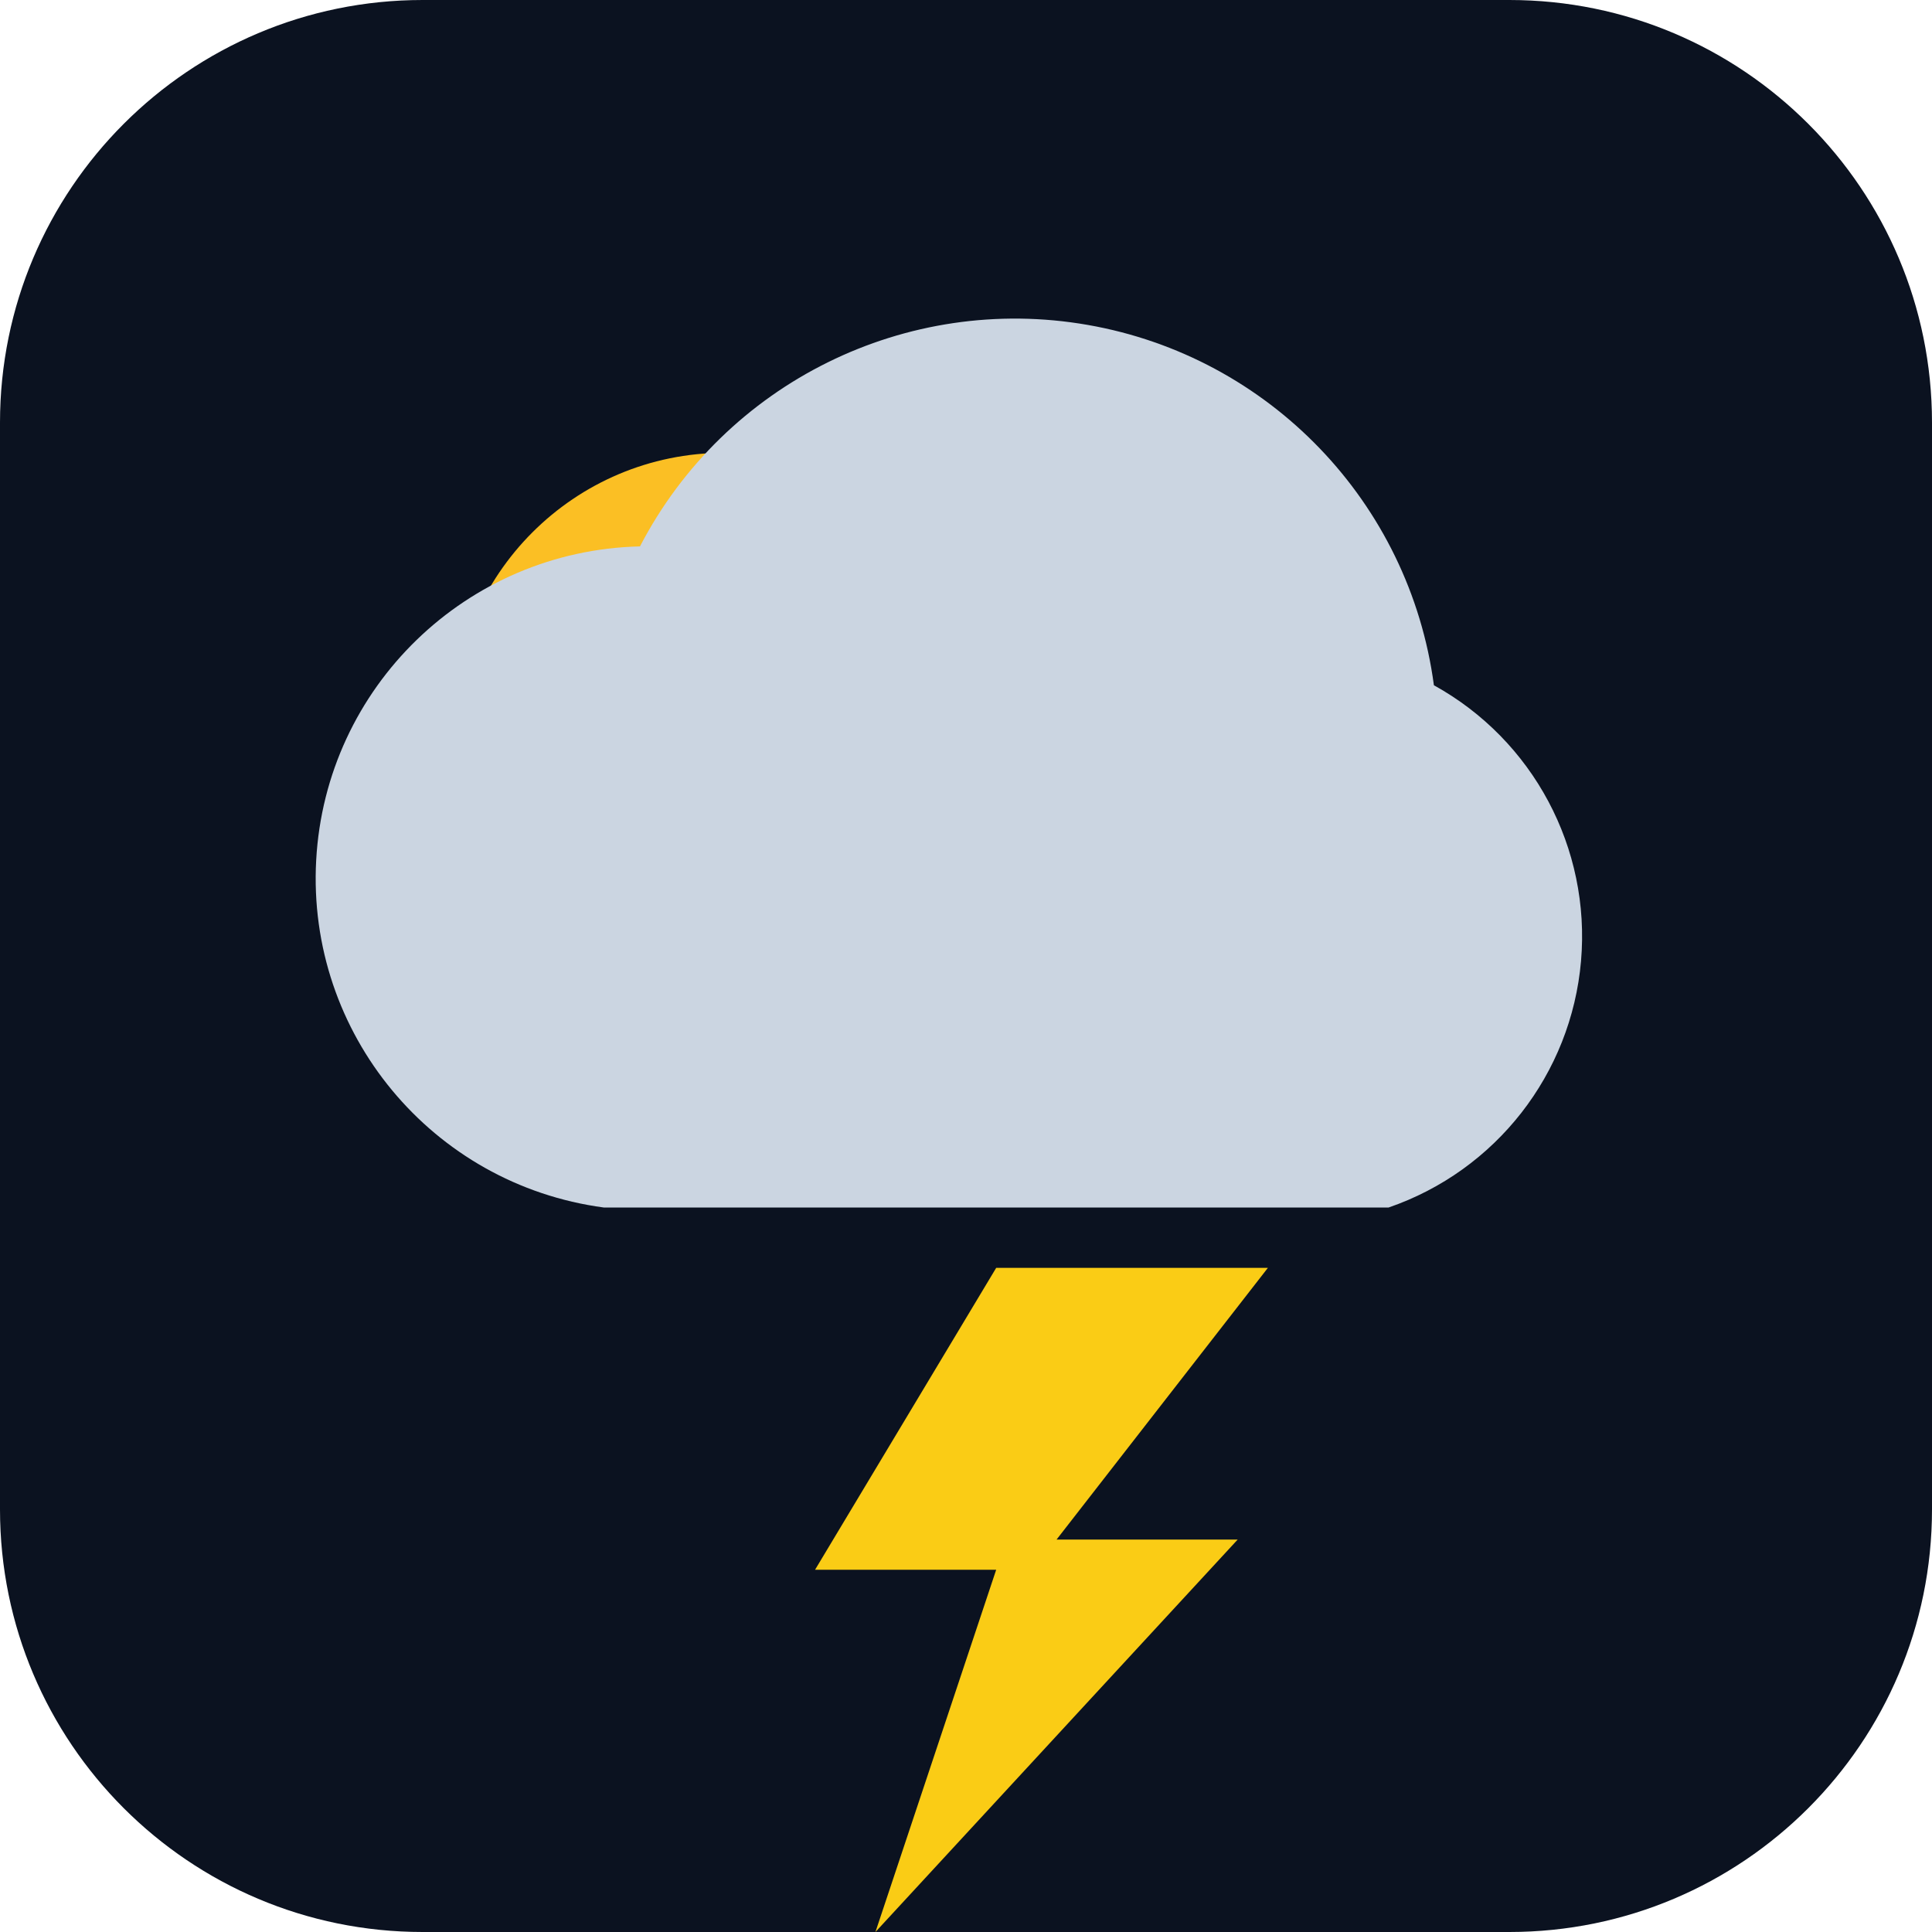
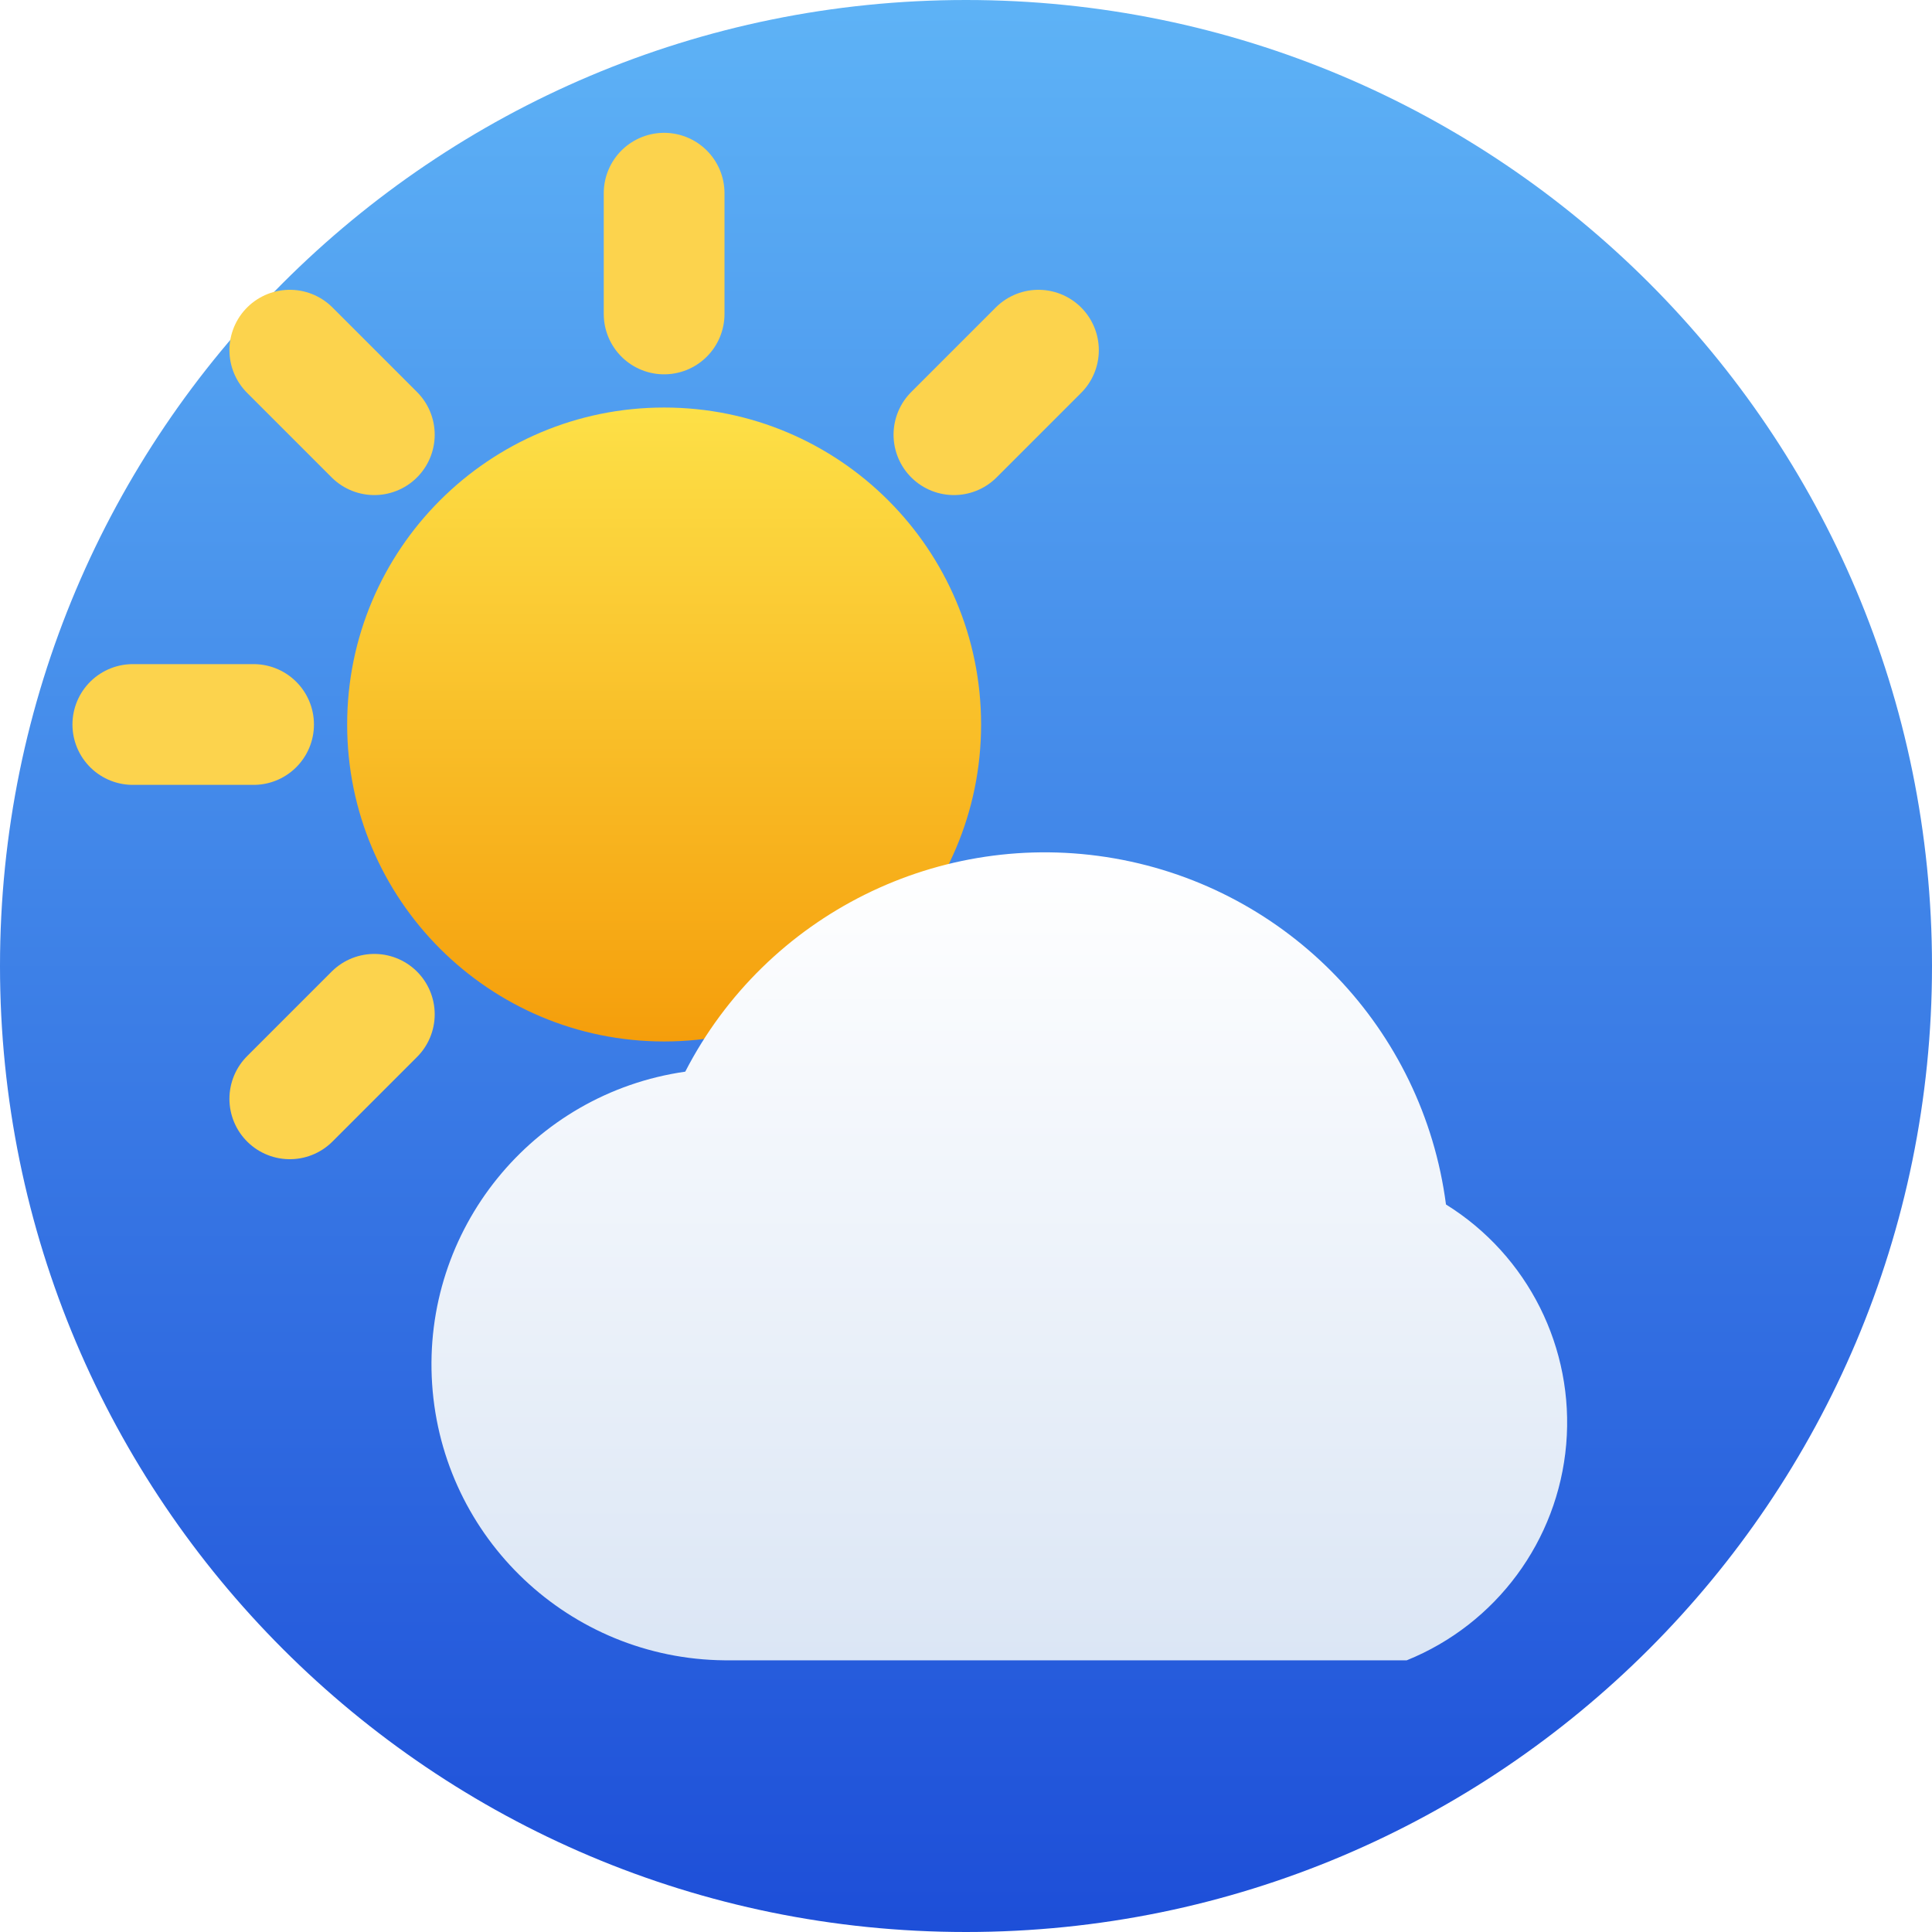
<svg xmlns="http://www.w3.org/2000/svg" viewBox="0 0 64 64" role="img" aria-label="Whether Forecast">
-   <rect width="64" height="64" rx="14" fill="#0b1220" />
-   <circle cx="24" cy="24" r="9" fill="#fbbf24" />
-   <path d="M20 40a11 11 0 0 1 1.2-21.9 14 14 0 0 1 26.3 4.6A9.5 9.5 0 0 1 46 40z" fill="#cbd5e1" />
-   <path d="M33 42h9l-7 9h6l-12 13 4-12h-6z" fill="#facc15" />
+   <defs>
+     <linearGradient id="sky" x1="0" y1="0" x2="0" y2="1">
+       <stop offset="0" stop-color="#5eb3f6" />
+       <stop offset="1" stop-color="#1d4ed8" />
+     </linearGradient>
+     <linearGradient id="sun" x1="0" y1="0" x2="0" y2="1">
+       <stop offset="0" stop-color="#fde047" />
+       <stop offset="1" stop-color="#f59e0b" />
+     </linearGradient>
+     <linearGradient id="cloud" x1="0" y1="0" x2="0" y2="1">
+       <stop offset="0" stop-color="#ffffff" />
+       <stop offset="1" stop-color="#dbe6f5" />
+     </linearGradient>
+   </defs>
+   <circle cx="32" cy="32" r="32" fill="url(#sky)" />
+   <g stroke="#fcd34d" stroke-width="4" stroke-linecap="round">
+     <path d="M8.4 24.0 L4.4 24.0" />
+     <path d="M12.4 14.4 L9.6 11.6" />
+     <path d="M22.0 10.4 L22.0 6.4" />
+     <path d="M31.6 14.4 L34.4 11.6" />
+     <path d="M12.4 33.6 L9.6 36.4" />
+   </g>
+   <circle cx="22" cy="24" r="10.5" fill="url(#sun)" />
+   <path fill="url(#cloud)" d="M24 55a9.8 9.8 0 0 1-1.3-19.5 13.4 13.4 0 0 1 25.2 4.4A8.5 8.5 0 0 1 46.6 55z" />
</svg>
